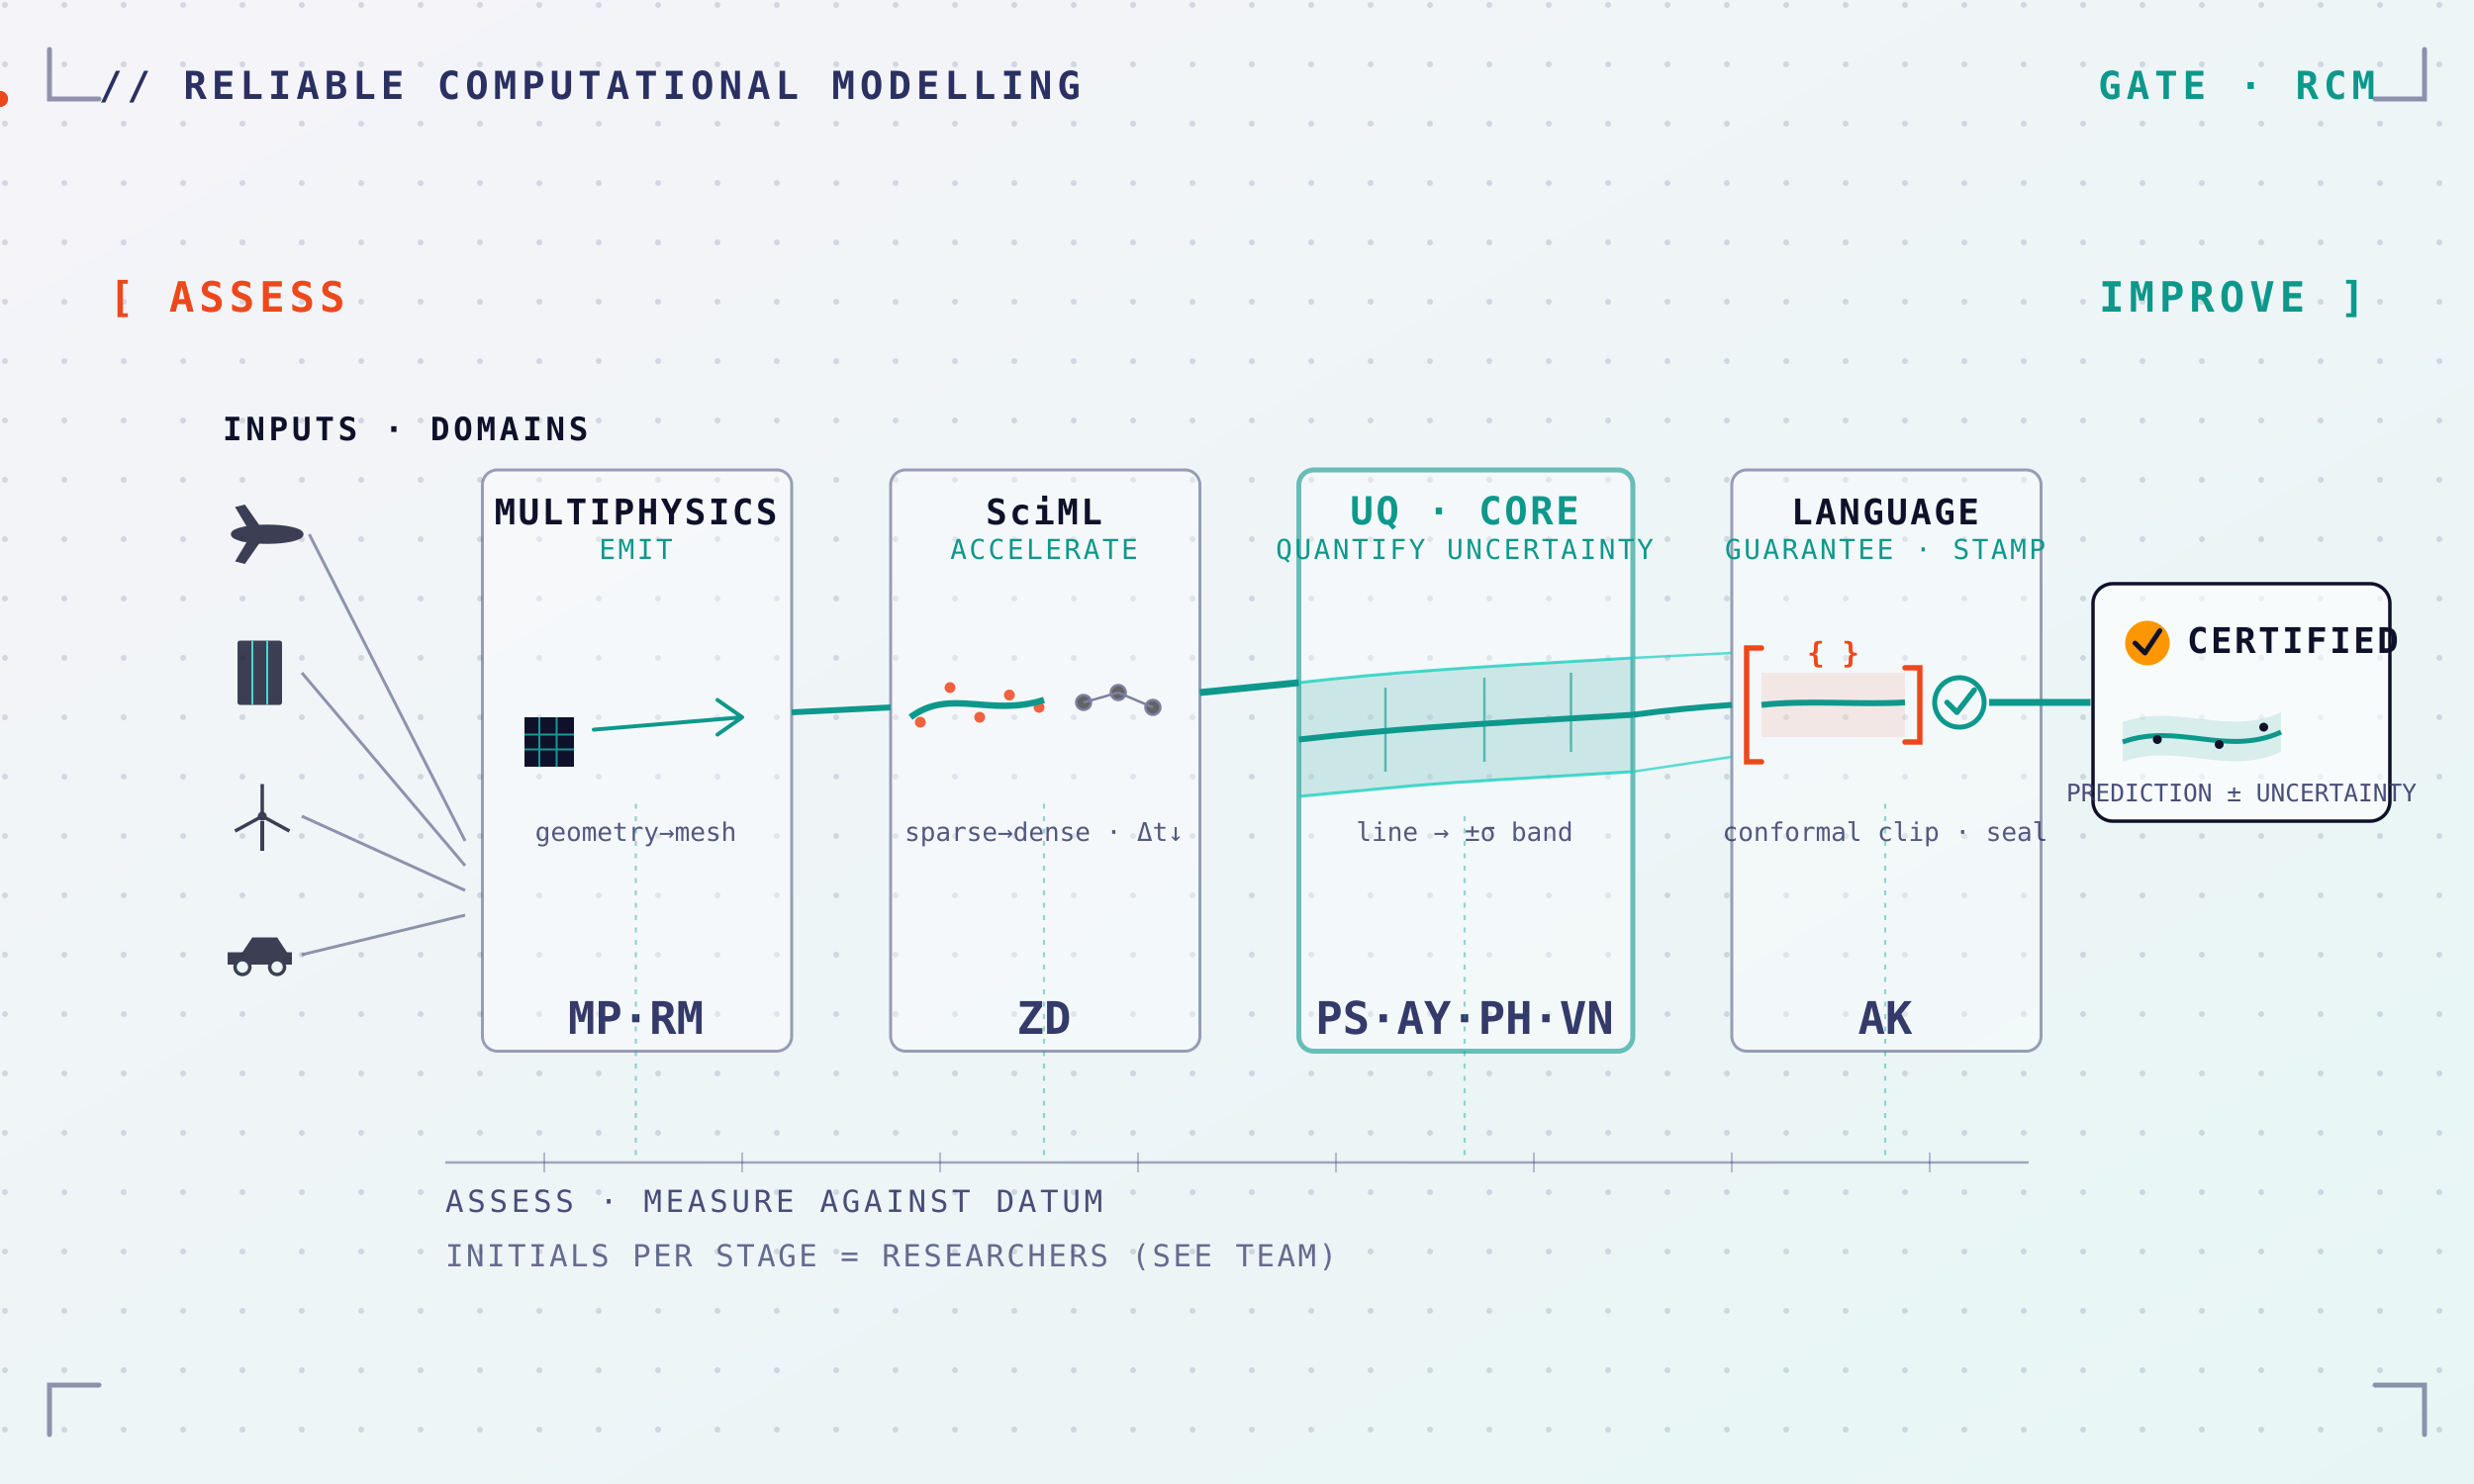
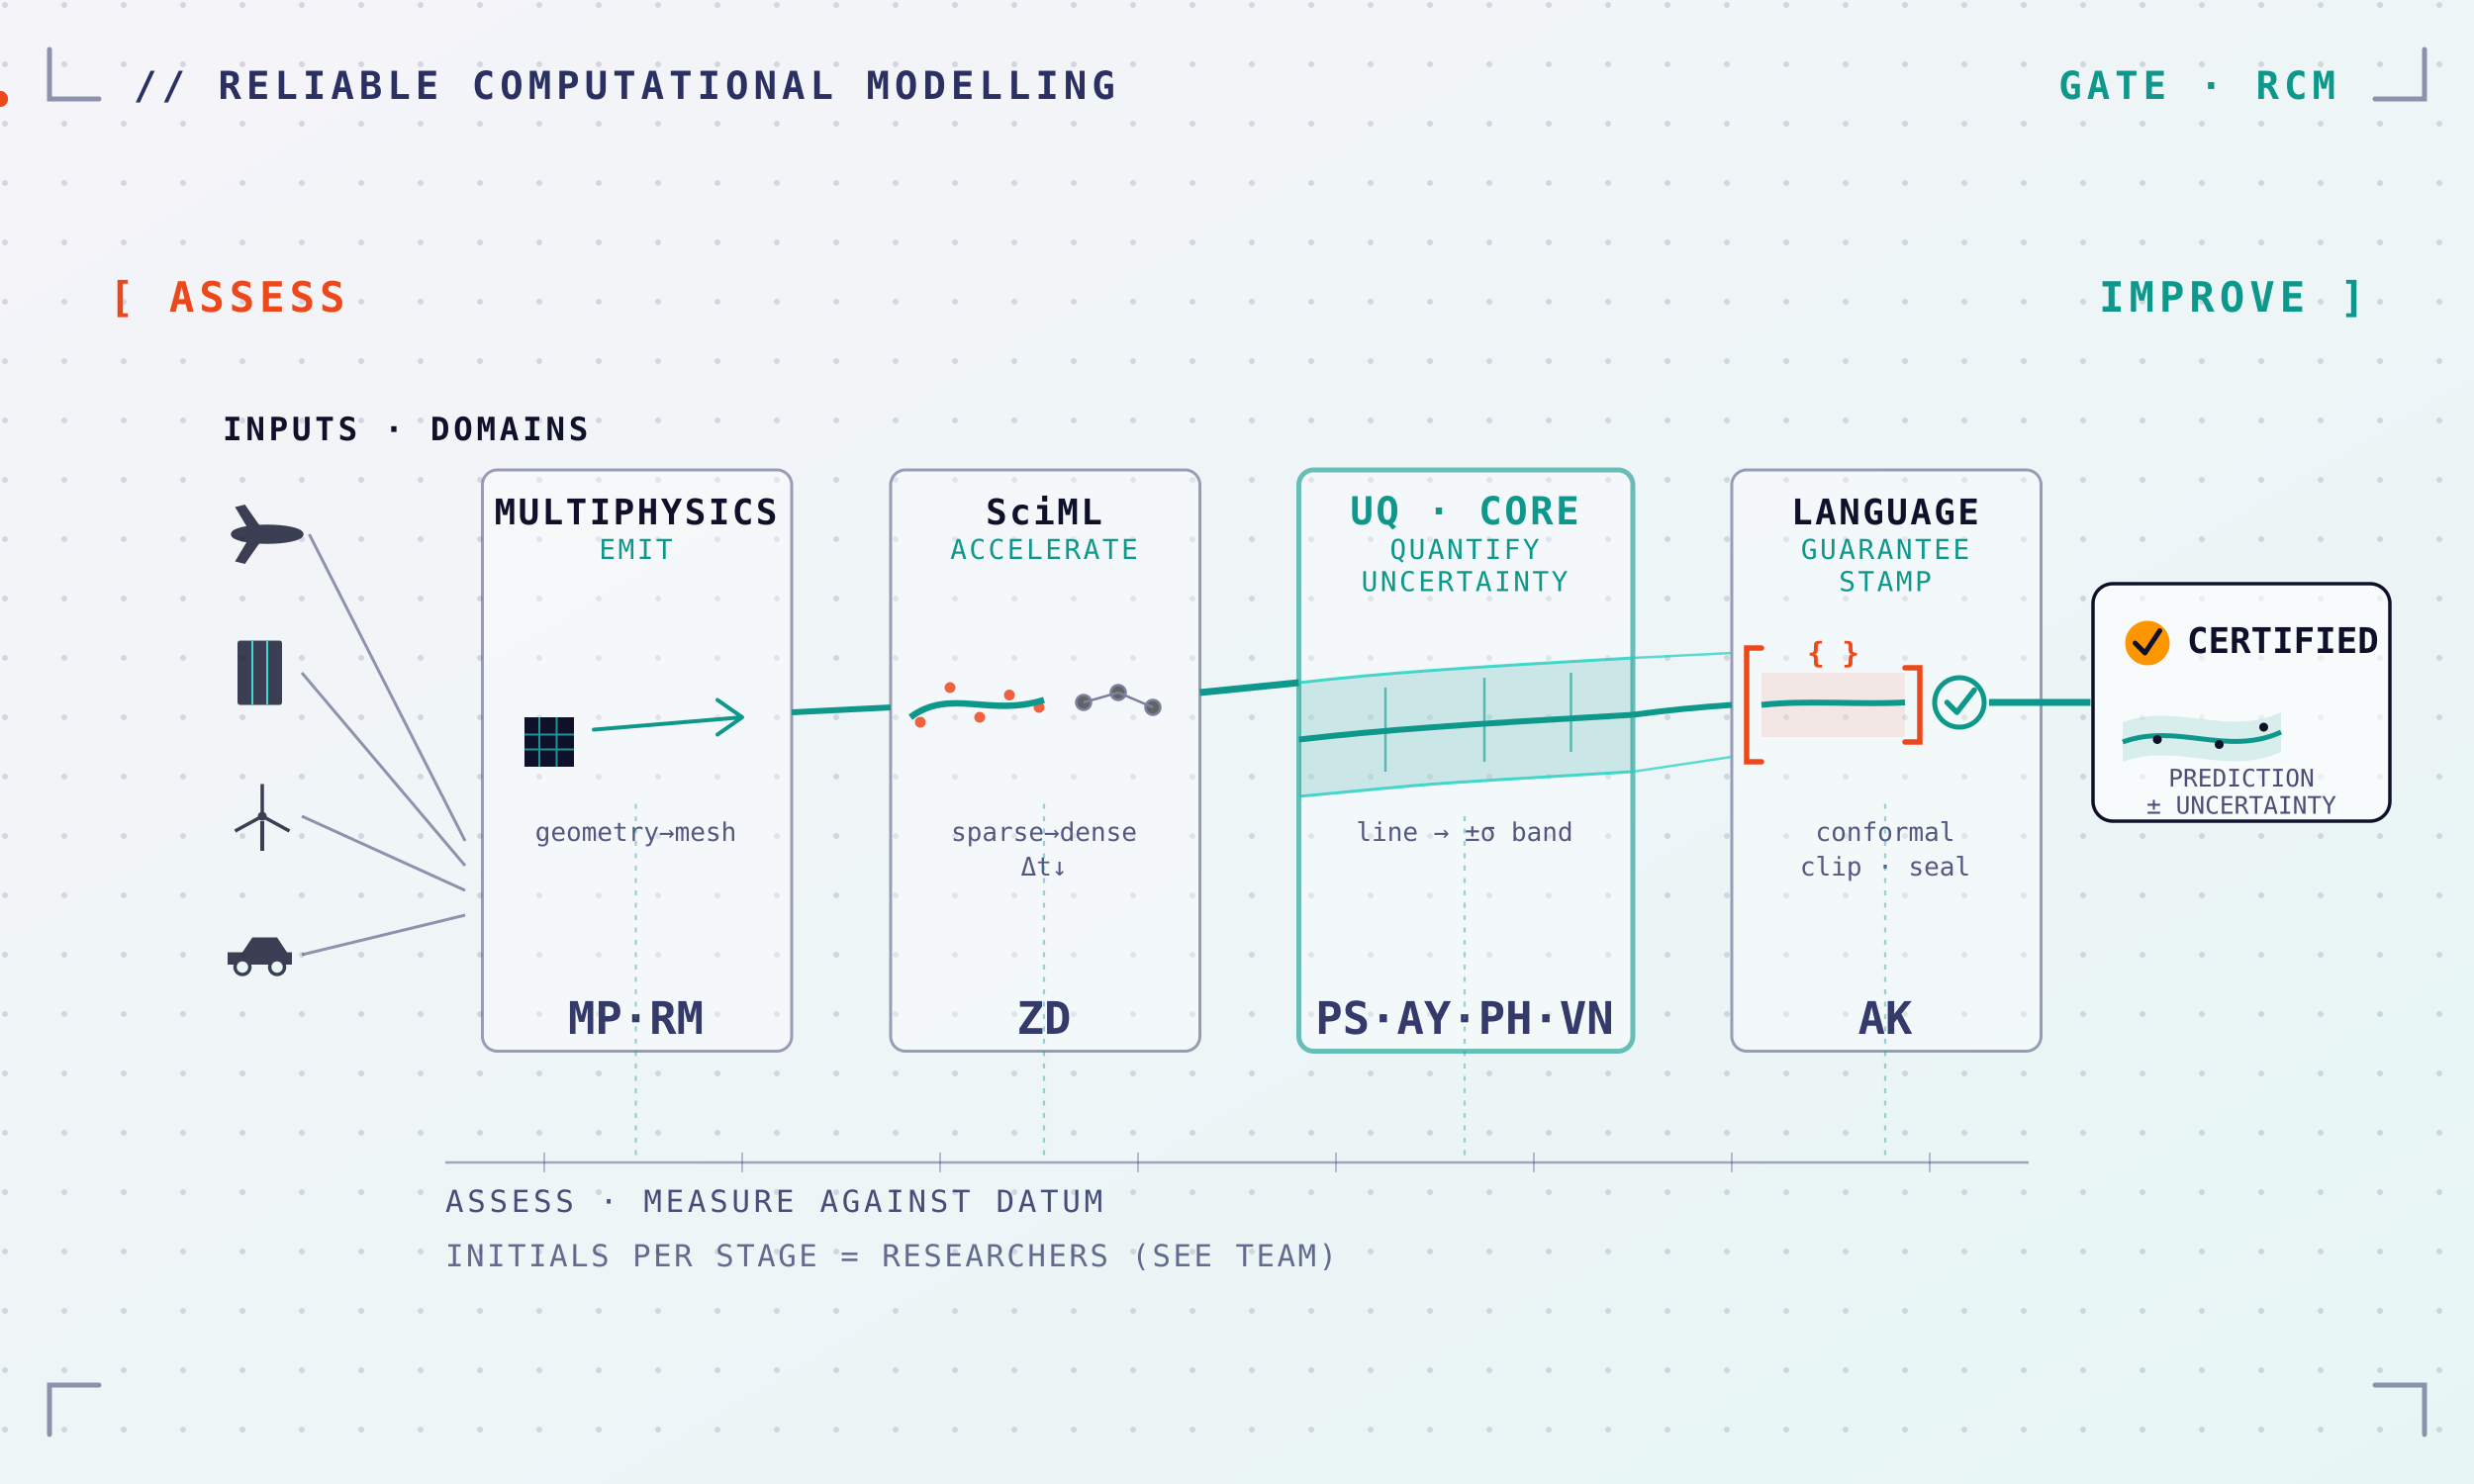
<svg xmlns="http://www.w3.org/2000/svg" viewBox="0 0 1000 600" width="1000" height="600">
  <defs>
    <linearGradient id="pl-bg" x1="0" y1="0" x2="1" y2="1">
      <stop offset="0%" stop-color="#F5F4F9" />
      <stop offset="100%" stop-color="#E7F6F5" />
    </linearGradient>
    <pattern id="pl-dots" x="0" y="0" width="24" height="24" patternUnits="userSpaceOnUse">
      <circle cx="2" cy="2" r="1.2" fill="#2B3062" opacity="0.16" />
    </pattern>
    <clipPath id="g3clip">
      <rect x="525" y="150" width="135" height="235" />
    </clipPath>
  </defs>
  <rect width="1000" height="600" fill="url(#pl-bg)" />
  <rect width="1000" height="600" fill="url(#pl-dots)" />
-   <text x="40" y="40" font-family="ui-monospace, monospace" font-size="15.6" font-weight="700" fill="#2B3062" letter-spacing="2">// RELIABLE COMPUTATIONAL MODELLING</text>
-   <text x="960" y="40" font-family="ui-monospace, monospace" font-size="15.6" font-weight="700" fill="#0E988C" letter-spacing="2" text-anchor="end">GATE · RCM</text>
+   <text x="54" y="40" font-family="ui-monospace, monospace" font-size="15.6" font-weight="700" fill="#2B3062" letter-spacing="2">// RELIABLE COMPUTATIONAL MODELLING</text>
+   <text x="944" y="40" font-family="ui-monospace, monospace" font-size="15.6" font-weight="700" fill="#0E988C" letter-spacing="2" text-anchor="end">GATE · RCM</text>
  <g transform="translate(0,40)">
    <text x="44" y="86" font-family="ui-monospace, monospace" font-size="16.9" font-weight="700" fill="#ED481C" letter-spacing="2">[ ASSESS</text>
    <text x="956" y="86" font-family="ui-monospace, monospace" font-size="16.9" font-weight="700" fill="#0E988C" letter-spacing="2" text-anchor="end">IMPROVE ]</text>
    <text x="90" y="138" font-family="ui-monospace, monospace" font-size="13.0" font-weight="700" fill="#0F112A" letter-spacing="1.5">INPUTS · DOMAINS</text>
    <g stroke="#0F112A" stroke-width="1.4" fill="none" opacity="0.8">
      <g transform="translate(108,176)">
        <ellipse cx="0" cy="0" rx="14" ry="3.2" fill="#0F112A" />
        <path d="M-2,-2 L-9,-12 L-13,-11 L-7,-1 Z" fill="#0F112A" stroke="none" />
        <path d="M-2,2 L-9,12 L-13,11 L-7,1 Z" fill="#0F112A" stroke="none" />
      </g>
      <g transform="translate(105,232)">
        <rect x="-9" y="-13" width="18" height="26" rx="1" fill="#0F112A" stroke="none" />
        <line x1="-3" y1="-13" x2="-3" y2="13" stroke="#1CCFC0" stroke-width="0.8" />
        <line x1="3" y1="-13" x2="3" y2="13" stroke="#1CCFC0" stroke-width="0.8" />
      </g>
      <g transform="translate(106,290)">
        <line x1="0" y1="2" x2="0" y2="14" stroke-width="1.6" />
        <line x1="0" y1="0" x2="0" y2="-13" />
        <line x1="0" y1="0" x2="11" y2="6" />
        <line x1="0" y1="0" x2="-11" y2="6" />
        <circle cx="0" cy="0" r="1.8" fill="#0F112A" stroke="none" />
      </g>
      <g transform="translate(105,346)">
        <path d="M-13,4 L-13,-1 L-7,-1 L-3,-7 L7,-7 L11,-1 L13,-1 L13,4 Z" fill="#0F112A" stroke="none" />
        <circle cx="-7" cy="5" r="3" fill="#E7F6F5" stroke="#0F112A" stroke-width="1.4" />
        <circle cx="7" cy="5" r="3" fill="#E7F6F5" stroke="#0F112A" stroke-width="1.4" />
      </g>
    </g>
    <g stroke="#2B3062" stroke-width="1.2" fill="none" opacity="0.5">
      <path d="M125,176 L188,300" />
      <path d="M122,232 L188,310" />
      <path d="M122,290 L188,320" />
      <path d="M122,346 L188,330" />
    </g>
    <g font-family="ui-monospace, monospace">
      <g fill="#FFFFFF" fill-opacity="0.35" stroke="#2B3062" stroke-opacity="0.45" stroke-width="1.2">
        <rect x="195" y="150" width="125" height="235" rx="6" />
        <rect x="360" y="150" width="125" height="235" rx="6" />
        <rect x="525" y="150" width="135" height="235" rx="6" stroke="#0E988C" stroke-opacity="0.6" stroke-width="2" />
        <rect x="700" y="150" width="125" height="235" rx="6" />
      </g>
      <text x="257" y="172" font-size="14.3" font-weight="700" fill="#0F112A" letter-spacing="1" text-anchor="middle">MULTIPHYSICS</text>
      <text x="257" y="186" font-size="11.1" fill="#0E988C" letter-spacing="1" text-anchor="middle">EMIT</text>
      <text x="422" y="172" font-size="14.3" font-weight="700" fill="#0F112A" letter-spacing="1" text-anchor="middle">SciML</text>
      <text x="422" y="186" font-size="11.1" fill="#0E988C" letter-spacing="1" text-anchor="middle">ACCELERATE</text>
      <text x="592" y="172" font-size="15.6" font-weight="700" fill="#0E988C" letter-spacing="1" text-anchor="middle">UQ · CORE</text>
-       <text x="592" y="186" font-size="11.1" fill="#0E988C" letter-spacing="1" text-anchor="middle">QUANTIFY UNCERTAINTY</text>
+       <text x="592" y="186" font-size="11.1" fill="#0E988C" letter-spacing="1" text-anchor="middle">QUANTIFY</text>
+       <text x="592" y="199" font-size="11.1" fill="#0E988C" letter-spacing="1" text-anchor="middle">UNCERTAINTY</text>
      <text x="762" y="172" font-size="14.3" font-weight="700" fill="#0F112A" letter-spacing="1" text-anchor="middle">LANGUAGE</text>
-       <text x="762" y="186" font-size="11.1" fill="#0E988C" letter-spacing="1" text-anchor="middle">GUARANTEE · STAMP</text>
+       <text x="762" y="186" font-size="11.1" fill="#0E988C" letter-spacing="1" text-anchor="middle">GUARANTEE</text>
+       <text x="762" y="199" font-size="11.1" fill="#0E988C" letter-spacing="1" text-anchor="middle">STAMP</text>
      <g font-size="18.2" font-weight="700" fill="#2B3062" opacity="0.95" text-anchor="middle">
        <text x="257" y="378">MP·RM</text>
        <text x="422" y="378">ZD</text>
        <text x="592" y="378">PS·AY·PH·VN</text>
        <text x="762" y="378">AK</text>
      </g>
    </g>
    <g>
      <rect x="212" y="250" width="20" height="20" fill="#0F112A" />
      <g stroke="#1CCFC0" stroke-width="0.8" opacity="0.7">
        <line x1="218" y1="250" x2="218" y2="270" />
        <line x1="225" y1="250" x2="225" y2="270" />
        <line x1="212" y1="257" x2="232" y2="257" />
        <line x1="212" y1="263" x2="232" y2="263" />
      </g>
      <path d="M240,255 L300,250 L290,243 M300,250 L290,257" fill="none" stroke="#0E988C" stroke-width="1.6" stroke-linecap="round" stroke-linejoin="round" />
      <text x="257" y="300" font-family="ui-monospace, monospace" font-size="10.4" fill="#2B3062" text-anchor="middle" opacity="0.8">geometry→mesh</text>
    </g>
    <line x1="320" y1="248" x2="360" y2="246" stroke="#0E988C" stroke-width="2.4" />
    <g>
      <g fill="#ED481C" opacity="0.85">
        <circle cx="372" cy="252" r="2.2" />
        <circle cx="384" cy="238" r="2.2" />
        <circle cx="396" cy="250" r="2.2" />
        <circle cx="408" cy="241" r="2.2" />
        <circle cx="420" cy="246" r="2.2" />
      </g>
      <path d="M368,250 C384,238 400,250 422,243" fill="none" stroke="#0E988C" stroke-width="2.6" />
      <g stroke="#2B3062" stroke-width="1" opacity="0.6">
        <circle cx="438" cy="244" r="3" />
        <circle cx="452" cy="240" r="3" />
        <circle cx="466" cy="246" r="3" />
        <line x1="438" y1="244" x2="452" y2="240" />
        <line x1="452" y1="240" x2="466" y2="246" />
      </g>
-       <text x="422" y="300" font-family="ui-monospace, monospace" font-size="10.4" fill="#2B3062" text-anchor="middle" opacity="0.8">sparse→dense · Δt↓</text>
+       <text x="422" y="300" font-family="ui-monospace, monospace" font-size="10.4" fill="#2B3062" text-anchor="middle" opacity="0.8">sparse→dense</text>
+       <text x="422" y="314" font-family="ui-monospace, monospace" font-size="10.4" fill="#2B3062" text-anchor="middle" opacity="0.8">Δt↓</text>
    </g>
    <line x1="485" y1="240" x2="525" y2="236" stroke="#0E988C" stroke-width="2.8" />
    <g clip-path="url(#g3clip)">
      <path id="env" d="M525,236 C560,232 590,230 660,226 L660,272 C590,276 560,278 525,282 Z" fill="#0E988C" opacity="0.18">
        <animate attributeName="opacity" values="0.18;0.26;0.18" dur="3.4s" repeatCount="indefinite" />
      </path>
      <path d="M525,236 C560,232 590,230 660,226" fill="none" stroke="#1CCFC0" stroke-width="1.2" opacity="0.8" />
      <path d="M525,282 C590,276 560,278 660,272" fill="none" stroke="#1CCFC0" stroke-width="1.2" opacity="0.8" />
      <path d="M525,259 C560,255 590,253 660,249" fill="none" stroke="#0E988C" stroke-width="2.4" />
      <g stroke="#0E988C" stroke-width="1" opacity="0.6">
        <line x1="560" y1="238" x2="560" y2="272" />
        <line x1="600" y1="234" x2="600" y2="268" />
        <line x1="635" y1="232" x2="635" y2="264" />
      </g>
    </g>
    <text x="592" y="300" font-family="ui-monospace, monospace" font-size="10.4" fill="#2B3062" text-anchor="middle" opacity="0.8">line → ±σ band</text>
    <path d="M660,249 C675,247 686,246 700,245" fill="none" stroke="#0E988C" stroke-width="2.4" />
    <path d="M660,226 L700,224 M660,272 L700,266" fill="none" stroke="#1CCFC0" stroke-width="1" opacity="0.7" />
    <g>
      <path d="M712,222 L706,222 L706,268 L712,268" fill="none" stroke="#ED481C" stroke-width="2.2" stroke-linecap="round" />
      <path d="M770,230 L776,230 L776,260 L770,260" fill="none" stroke="#ED481C" stroke-width="2.2" stroke-linecap="round" />
      <rect x="712" y="232" width="58" height="26" fill="#ED481C" opacity="0.10" />
      <path d="M712,245 C730,243 752,245 770,244" fill="none" stroke="#0E988C" stroke-width="2.4" />
      <text x="741" y="228" font-family="ui-monospace, monospace" font-size="11.7" fill="#ED481C" text-anchor="middle" font-weight="700">{ }</text>
      <circle cx="792" cy="244" r="10" fill="none" stroke="#0E988C" stroke-width="2" />
      <polyline points="787,244 791,248 798,239" fill="none" stroke="#0E988C" stroke-width="2.2" stroke-linecap="round" stroke-linejoin="round" />
-       <text x="762" y="300" font-family="ui-monospace, monospace" font-size="10.4" fill="#2B3062" text-anchor="middle" opacity="0.8">conformal clip · seal</text>
+       <text x="762" y="300" font-family="ui-monospace, monospace" font-size="10.4" fill="#2B3062" text-anchor="middle" opacity="0.8">conformal</text>
+       <text x="762" y="314" font-family="ui-monospace, monospace" font-size="10.4" fill="#2B3062" text-anchor="middle" opacity="0.8">clip · seal</text>
    </g>
    <line x1="804" y1="244" x2="845" y2="244" stroke="#0E988C" stroke-width="2.8" />
    <g>
      <rect x="846" y="196" width="120" height="96" rx="8" fill="#FFFFFF" fill-opacity="0.6" stroke="#0F112A" stroke-width="1.4" />
      <circle cx="868" cy="220" r="9" fill="#FD9600" />
      <polyline points="863,220 867,224 873,215" fill="none" stroke="#0F112A" stroke-width="2" stroke-linecap="round" stroke-linejoin="round">
        <animate attributeName="stroke-dashoffset" values="20;0" dur="0.01s" begin="0s" fill="freeze" />
      </polyline>
-       <text x="884" y="224" font-family="ui-monospace, monospace" font-size="14.3" font-weight="700" fill="#0F112A" letter-spacing="1">CERTIFIED</text>
+       <text x="884" y="224" font-family="ui-monospace, monospace" font-size="14.3" font-weight="700" fill="#0F112A" letter-spacing="0">CERTIFIED</text>
      <path d="M858,260 C880,252 900,266 922,256" fill="none" stroke="#0E988C" stroke-width="2" />
      <path d="M858,252 C880,244 900,258 922,248 L922,264 C900,274 880,260 858,268 Z" fill="#0E988C" opacity="0.14" />
      <g fill="#0F112A">
        <circle cx="872" cy="259" r="1.8" />
        <circle cx="897" cy="261" r="1.8" />
        <circle cx="915" cy="254" r="1.8" />
      </g>
-       <text x="906" y="284" font-family="ui-monospace, monospace" font-size="9.8" fill="#2B3062" text-anchor="middle" opacity="0.85">PREDICTION ± UNCERTAINTY</text>
+       <text x="906" y="278" font-family="ui-monospace, monospace" font-size="9.8" fill="#2B3062" text-anchor="middle" opacity="0.85">PREDICTION</text>
+       <text x="906" y="289" font-family="ui-monospace, monospace" font-size="9.8" fill="#2B3062" text-anchor="middle" opacity="0.85">± UNCERTAINTY</text>
    </g>
    <g fill="#ED481C">
      <circle r="3.2">
        <animateMotion path="M200,250 L320,248 L360,246 L485,240 L525,236 L592,247 L700,245 L804,244 L845,244" dur="4.6s" repeatCount="indefinite" />
        <animate attributeName="opacity" values="0;1;1;1;0" dur="4.6s" repeatCount="indefinite" />
      </circle>
      <circle r="3.2">
        <animateMotion path="M200,250 L320,248 L360,246 L485,240 L525,236 L592,247 L700,245 L804,244 L845,244" dur="4.6s" begin="-2.3s" repeatCount="indefinite" />
        <animate attributeName="opacity" values="0;1;1;1;0" dur="4.6s" begin="-2.3s" repeatCount="indefinite" />
      </circle>
    </g>
    <line x1="180" y1="430" x2="820" y2="430" stroke="#2B3062" stroke-width="1" opacity="0.4" />
    <g stroke="#2B3062" stroke-width="0.8" opacity="0.3">
      <line x1="220" y1="426" x2="220" y2="434" />
      <line x1="300" y1="426" x2="300" y2="434" />
      <line x1="380" y1="426" x2="380" y2="434" />
      <line x1="460" y1="426" x2="460" y2="434" />
      <line x1="540" y1="426" x2="540" y2="434" />
      <line x1="620" y1="426" x2="620" y2="434" />
      <line x1="700" y1="426" x2="700" y2="434" />
      <line x1="780" y1="426" x2="780" y2="434" />
    </g>
    <g stroke="#0E988C" stroke-width="0.9" opacity="0.4" stroke-dasharray="2 3">
      <line x1="257" y1="285" x2="257" y2="430" />
      <line x1="422" y1="285" x2="422" y2="430" />
      <line x1="592" y1="290" x2="592" y2="430" />
      <line x1="762" y1="285" x2="762" y2="430" />
    </g>
    <text x="180" y="450" font-family="ui-monospace, monospace" font-size="12.3" fill="#2B3062" letter-spacing="1.5" opacity="0.85">ASSESS · MEASURE AGAINST DATUM</text>
    <text x="180" y="472" font-family="ui-monospace, monospace" font-size="12.3" fill="#2B3062" letter-spacing="1" opacity="0.7">INITIALS PER STAGE = RESEARCHERS (SEE TEAM)</text>
  </g>
  <g stroke="#2B3062" stroke-width="2" fill="none" opacity="0.5" stroke-linecap="round">
    <polyline points="20,20 20,40 40,40" />
    <polyline points="980,20 980,40 960,40" />
    <polyline points="20,580 20,560 40,560" />
    <polyline points="980,580 980,560 960,560" />
  </g>
</svg>
